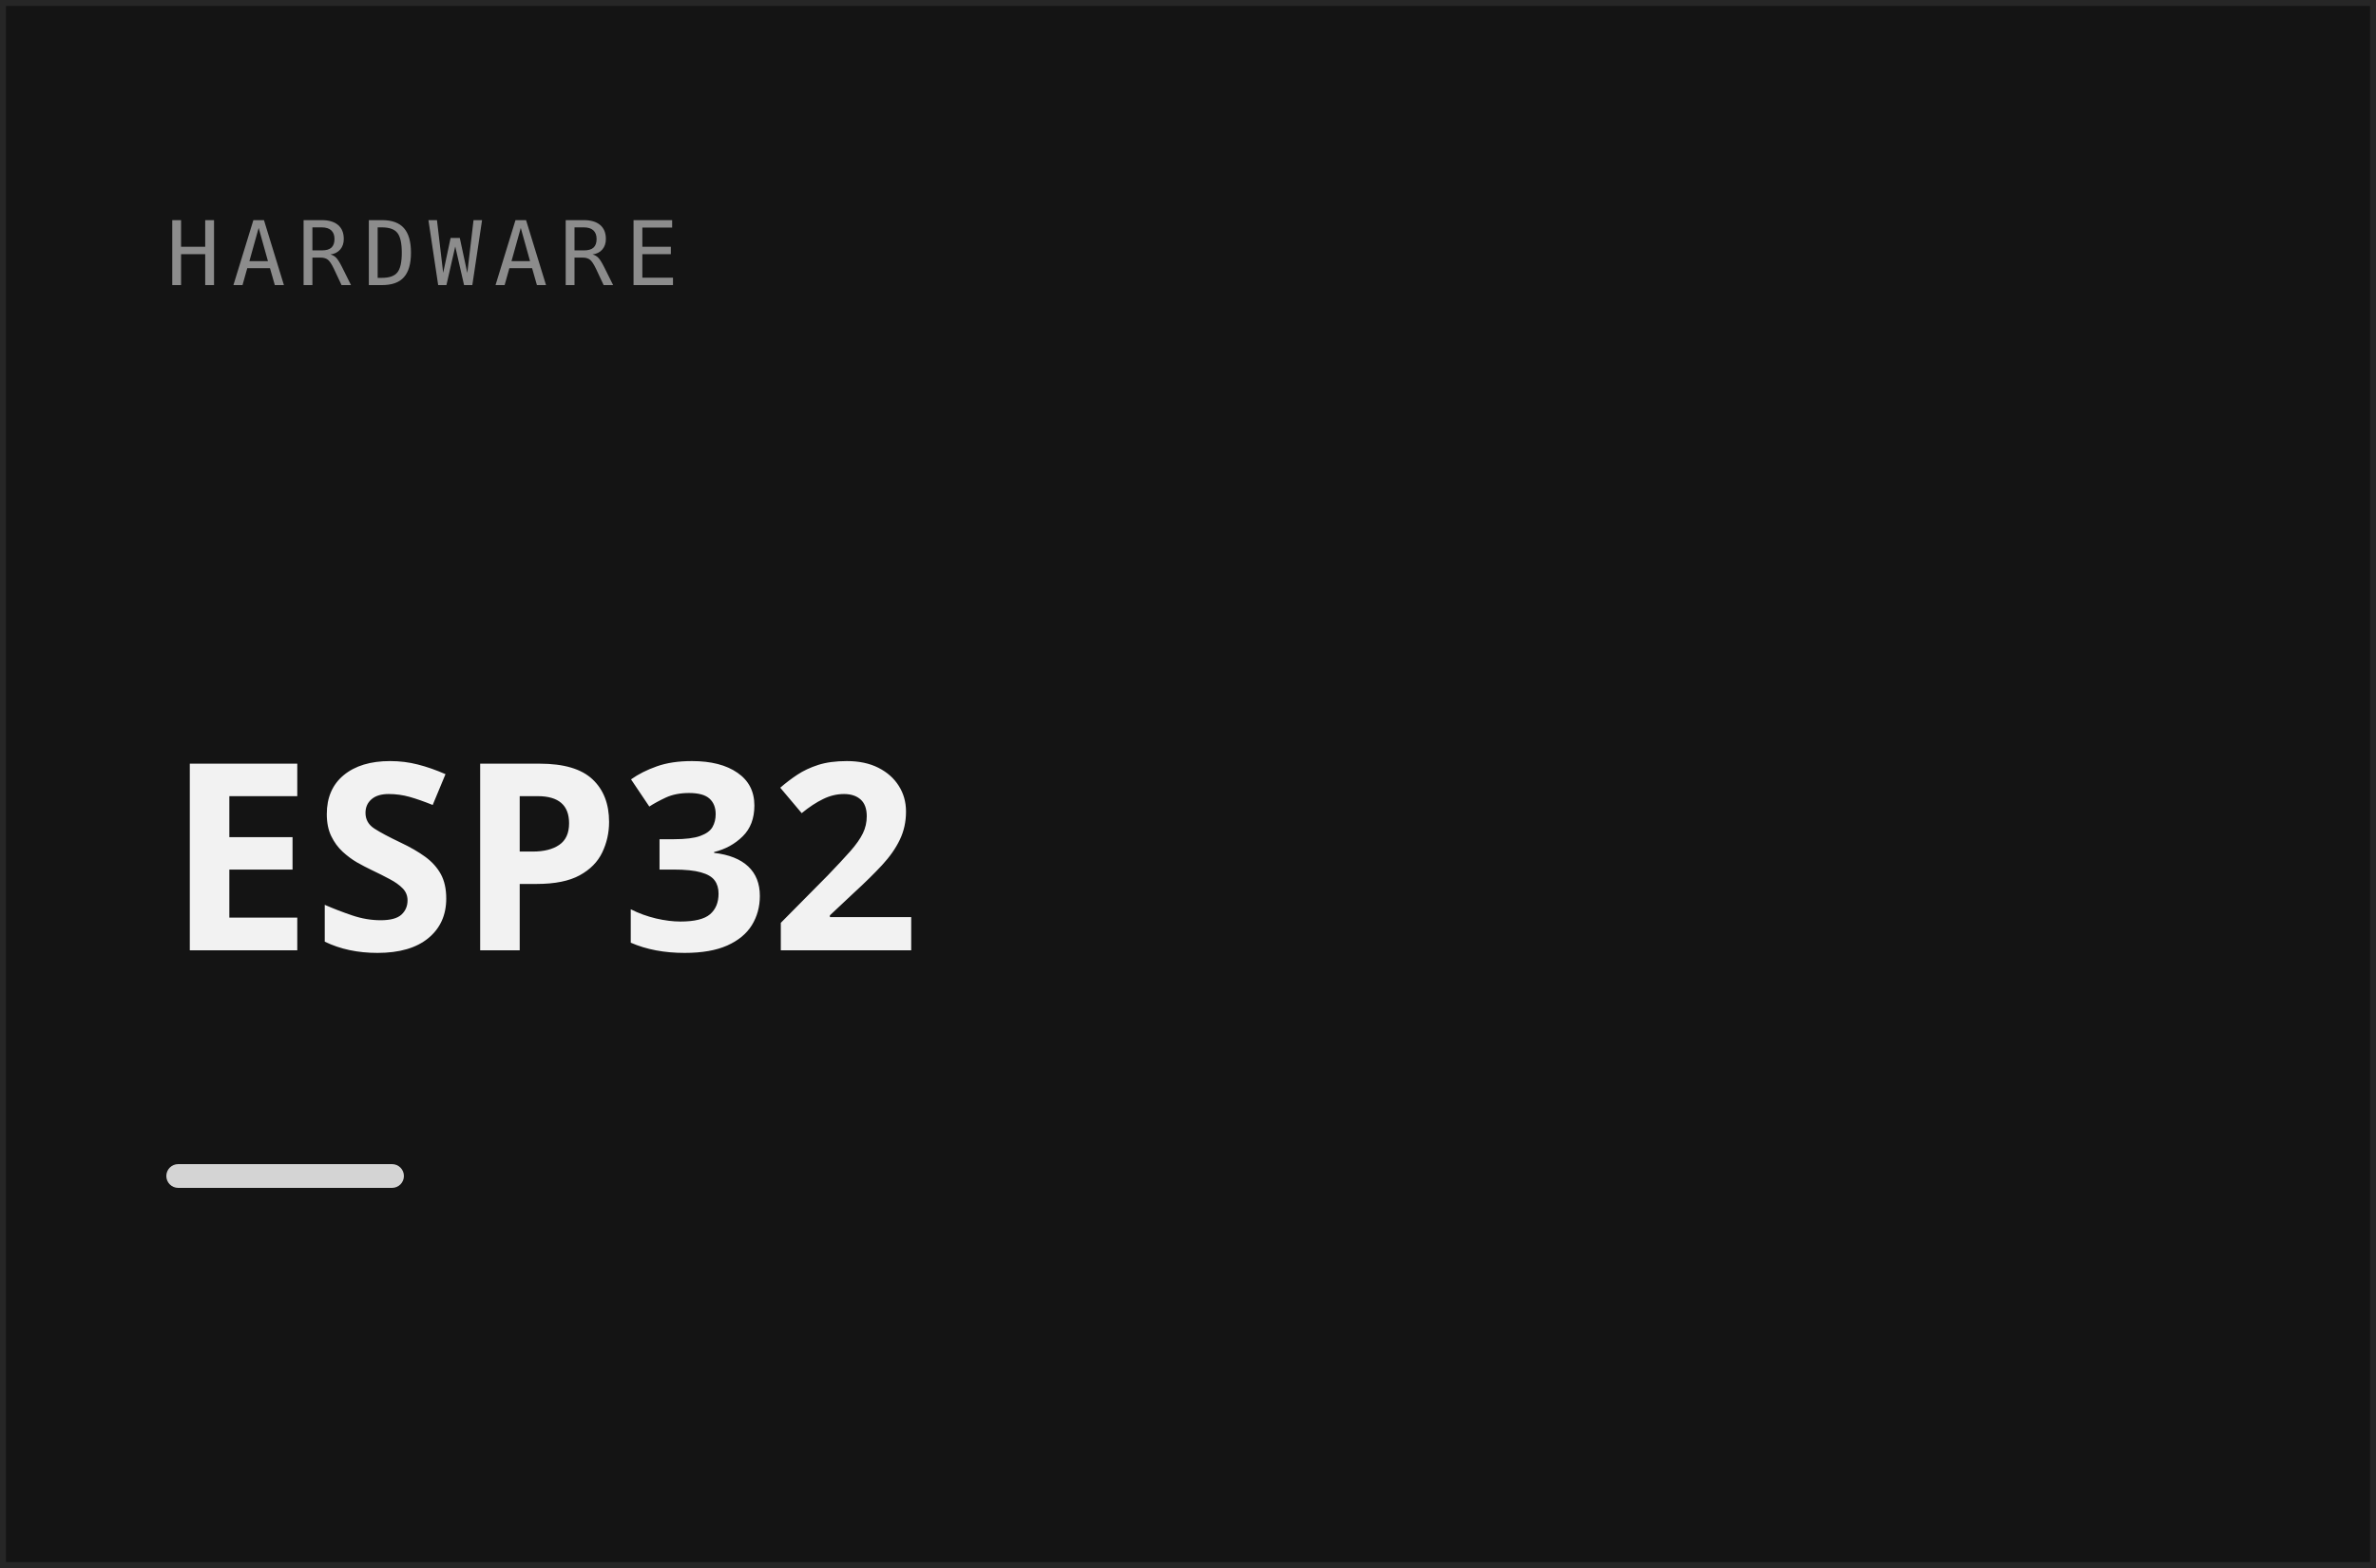
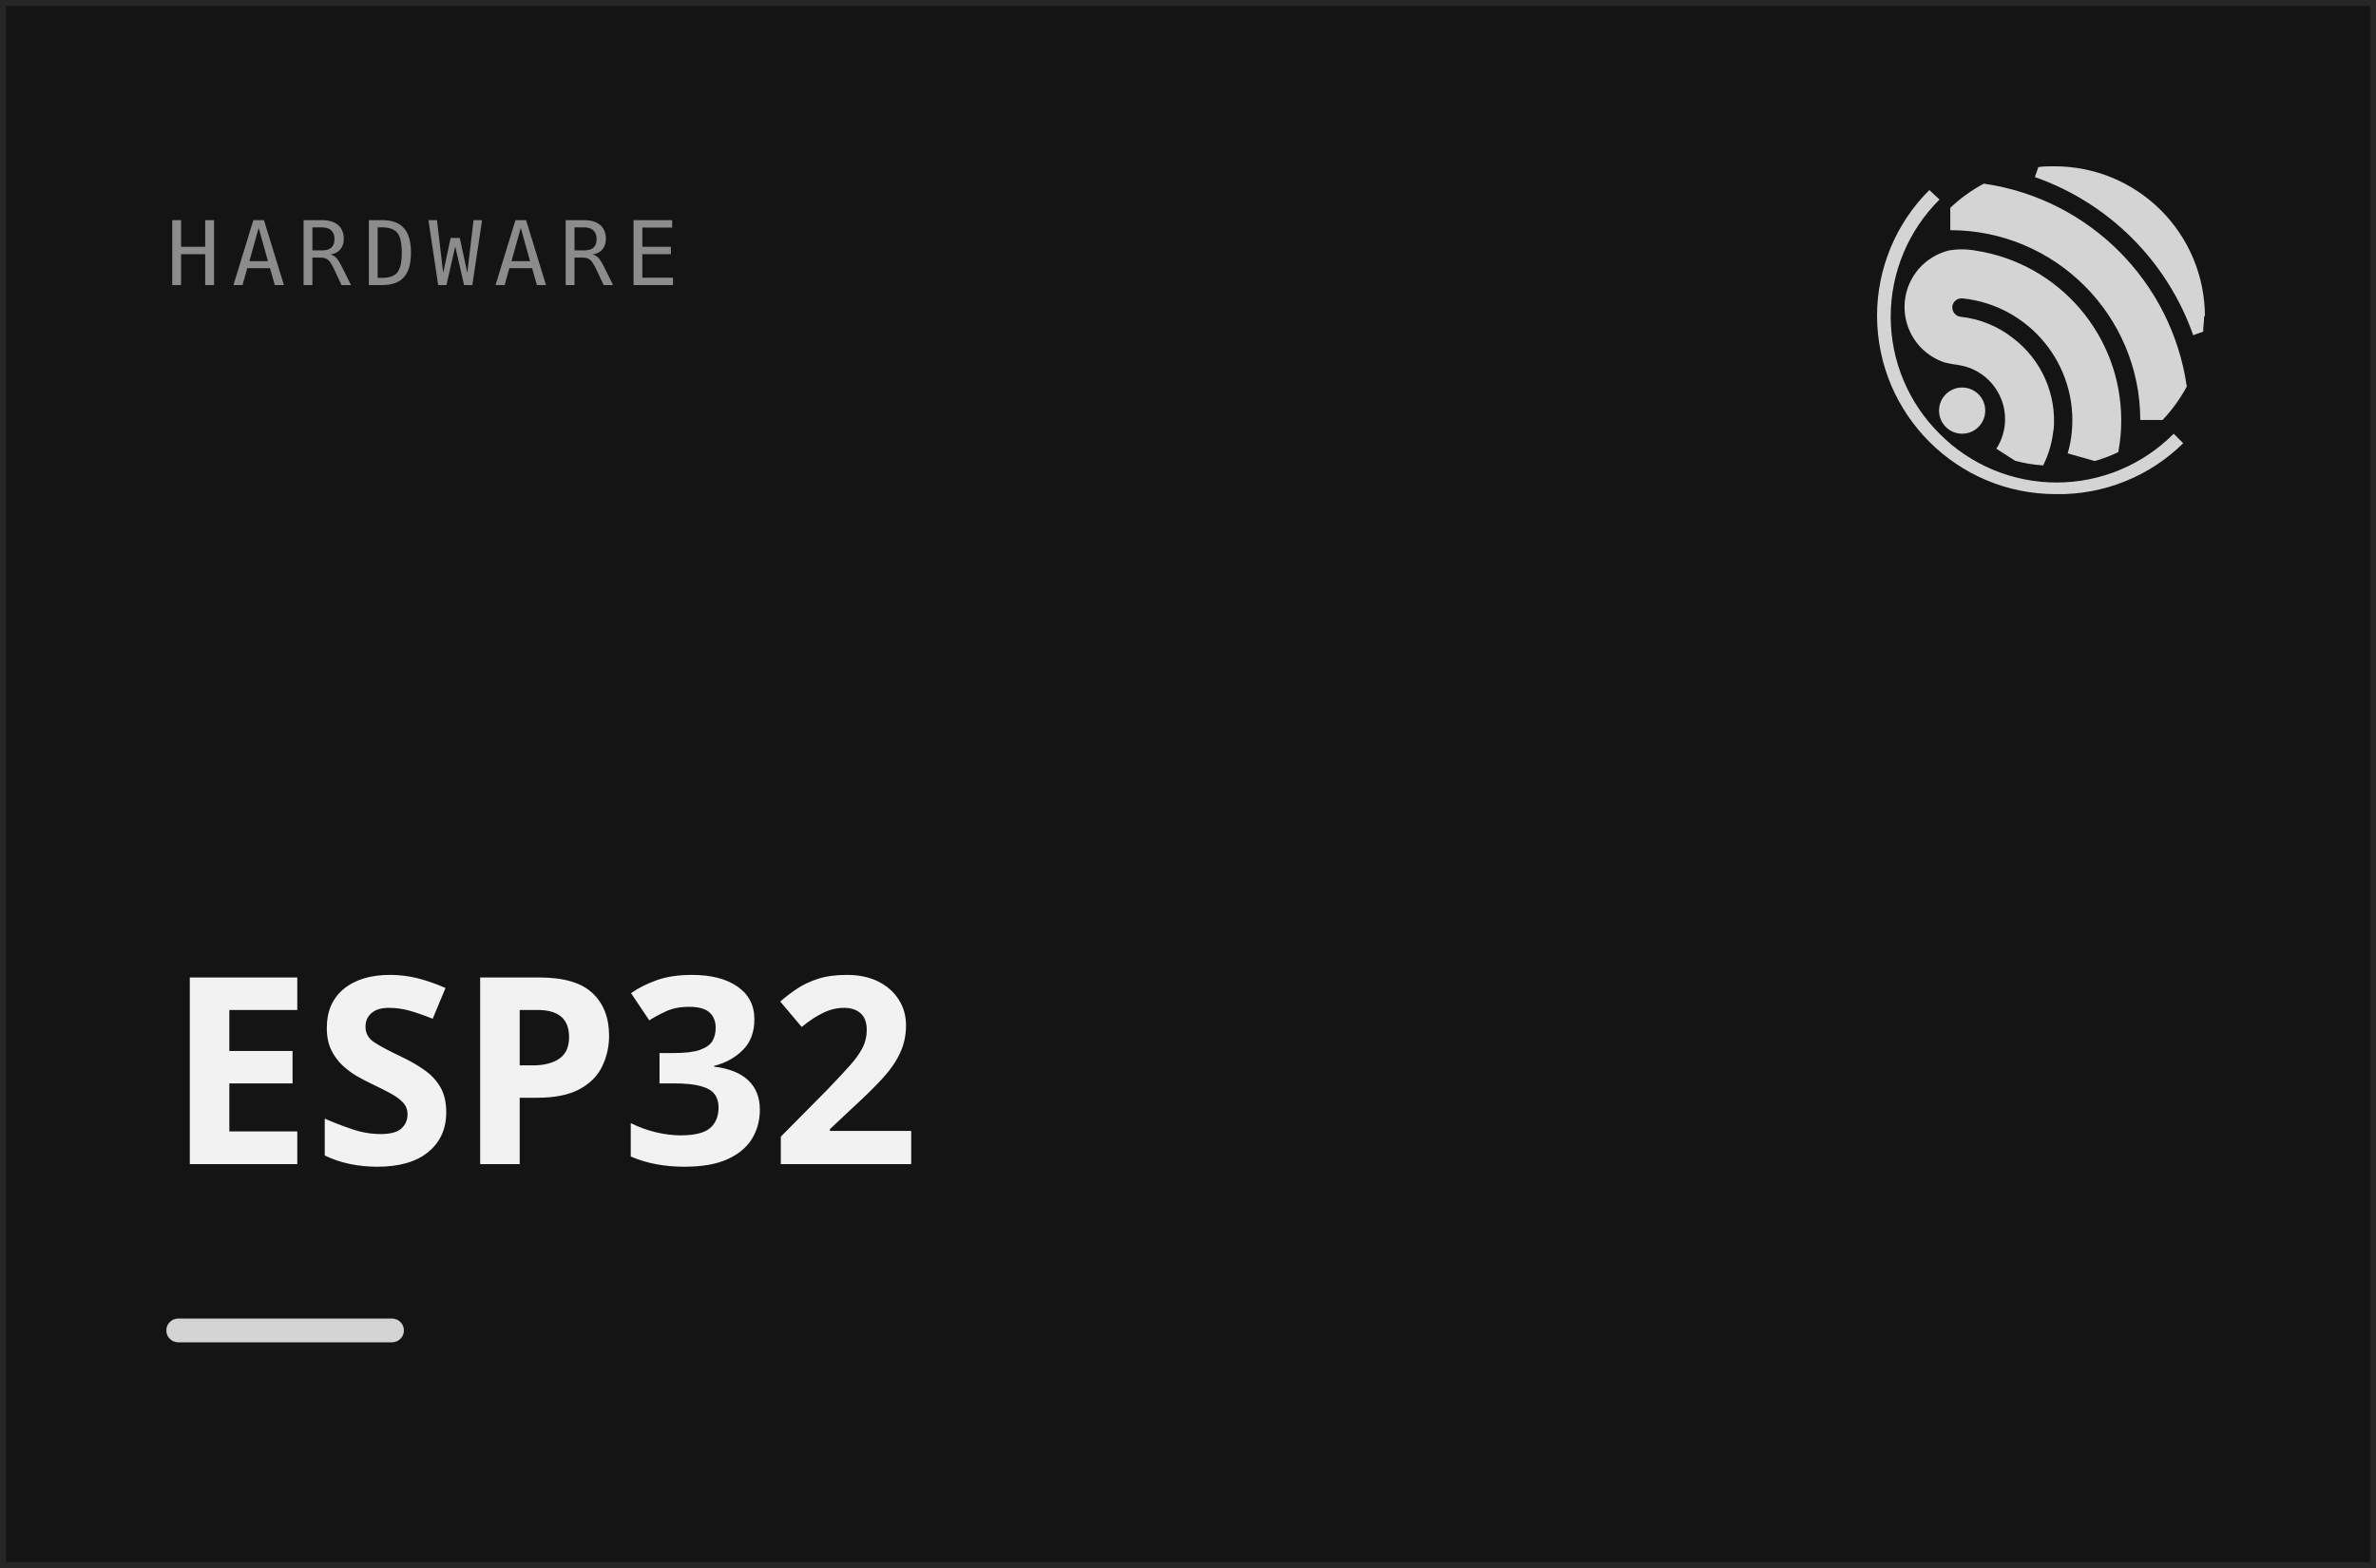
<svg xmlns="http://www.w3.org/2000/svg" width="400" height="264" viewBox="0 0 400 264">
  <rect width="400" height="264" fill="#141414" />
  <rect x="0.5" y="0.5" width="399" height="263" fill="none" stroke="#262626" />
  <text x="28" y="48" font-family="ui-monospace,Menlo,monospace" font-size="15" fill="#8c8c8c" letter-spacing="2">HARDWARE</text>
-   <text x="28" y="160" font-family="ui-sans-serif,system-ui,sans-serif" font-weight="700" font-size="44" fill="#f2f2f2">ESP32</text>
-   <rect x="28" y="196" width="40" height="4" rx="2" fill="#d4d4d4" />
+   <g transform="translate(316 28) scale(2.3)">
+     <path d="M12.926 19.324a7.6 7.6 0 00-2.983-6.754 7.44 7.44 0 00-3.828-1.554.697.697 0 01-.606-.731.674.674 0 01.743-.617 8.97 8.97 0 018 9.805 7.828 7.828 0 01-.298 1.542l1.989.56a11.039 11.039 0 001.714-.651 12.159 12.159 0 00.217-2.343A12.57 12.57 0 007.212 6.171a5.53 5.53 0 00-2 0 4.354 4.354 0 00-2.16 1.337 4.274 4.274 0 001.909 6.856 9.896 9.896 0 001.074.195 4.011 4.011 0 013.337 3.954 3.965 3.965 0 01-.64 2.16l1.371.88a10.182 10.182 0 002.057.342 7.52 7.52 0 00.754-2.628m.16 4.73A13.073 13.073 0 01.001 10.983 12.982 12.982 0 013.83 1.737l.743.697a12.067 12.067 0 000 17.141 12.067 12.067 0 0017.141 0l.697.697a12.97 12.97 0 01-9.336 3.726M24 10.993A10.993 10.993 0 0012.949 0c-.389 0-.766 0-1.143.057l-.252.732a18.912 18.912 0 0111.588 11.576l.731-.263c0-.366.069-.732.069-1.143m-1.269 5.165A17.53 17.53 0 007.818 1.27a11.119 11.119 0 00-2.457 1.77v1.635A13.919 13.919 0 0119.268 18.57h1.634a11.713 11.713 0 001.771-2.446M7.92 17.884a1.691 1.691 0 11-1.69-1.691 1.691 1.691 0 011.69 1.691" fill="#d4d4d4" />
+   </g>
+   <text x="28" y="196" font-family="ui-sans-serif,system-ui,sans-serif" font-weight="700" font-size="44" fill="#f2f2f2">ESP32</text>
+   <rect x="28" y="222" width="40" height="4" rx="2" fill="#d4d4d4" />
</svg>
